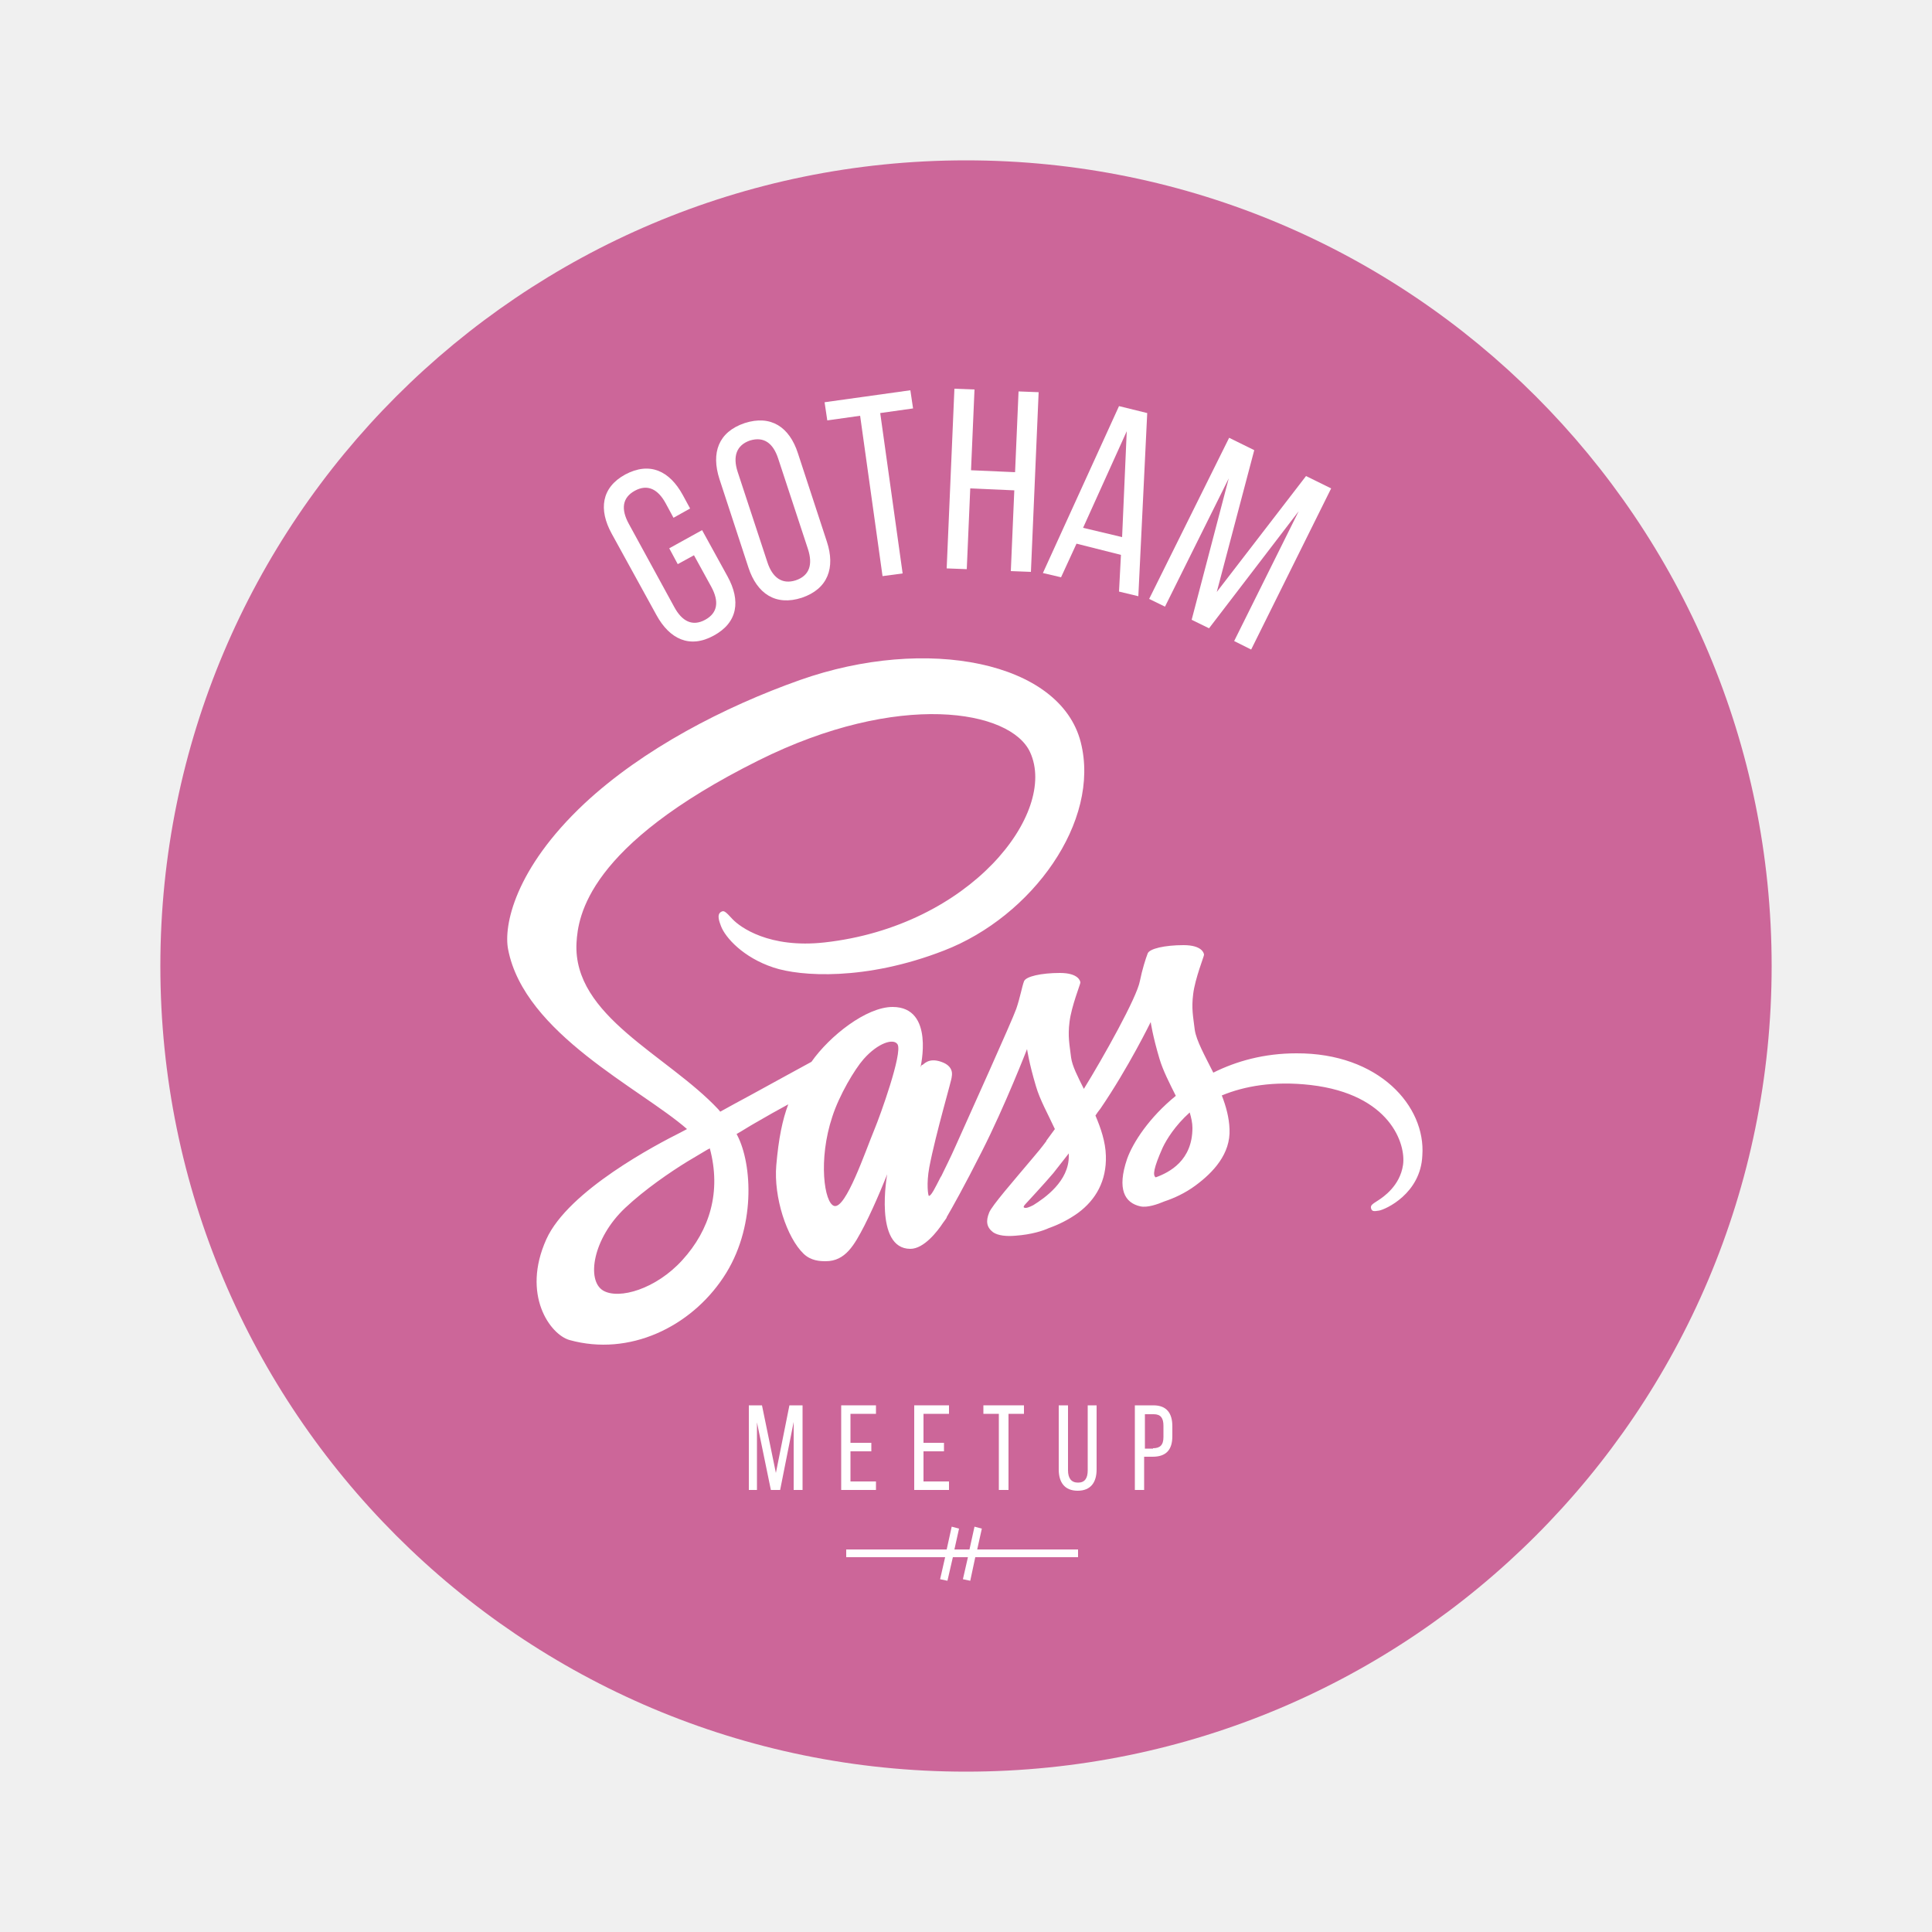
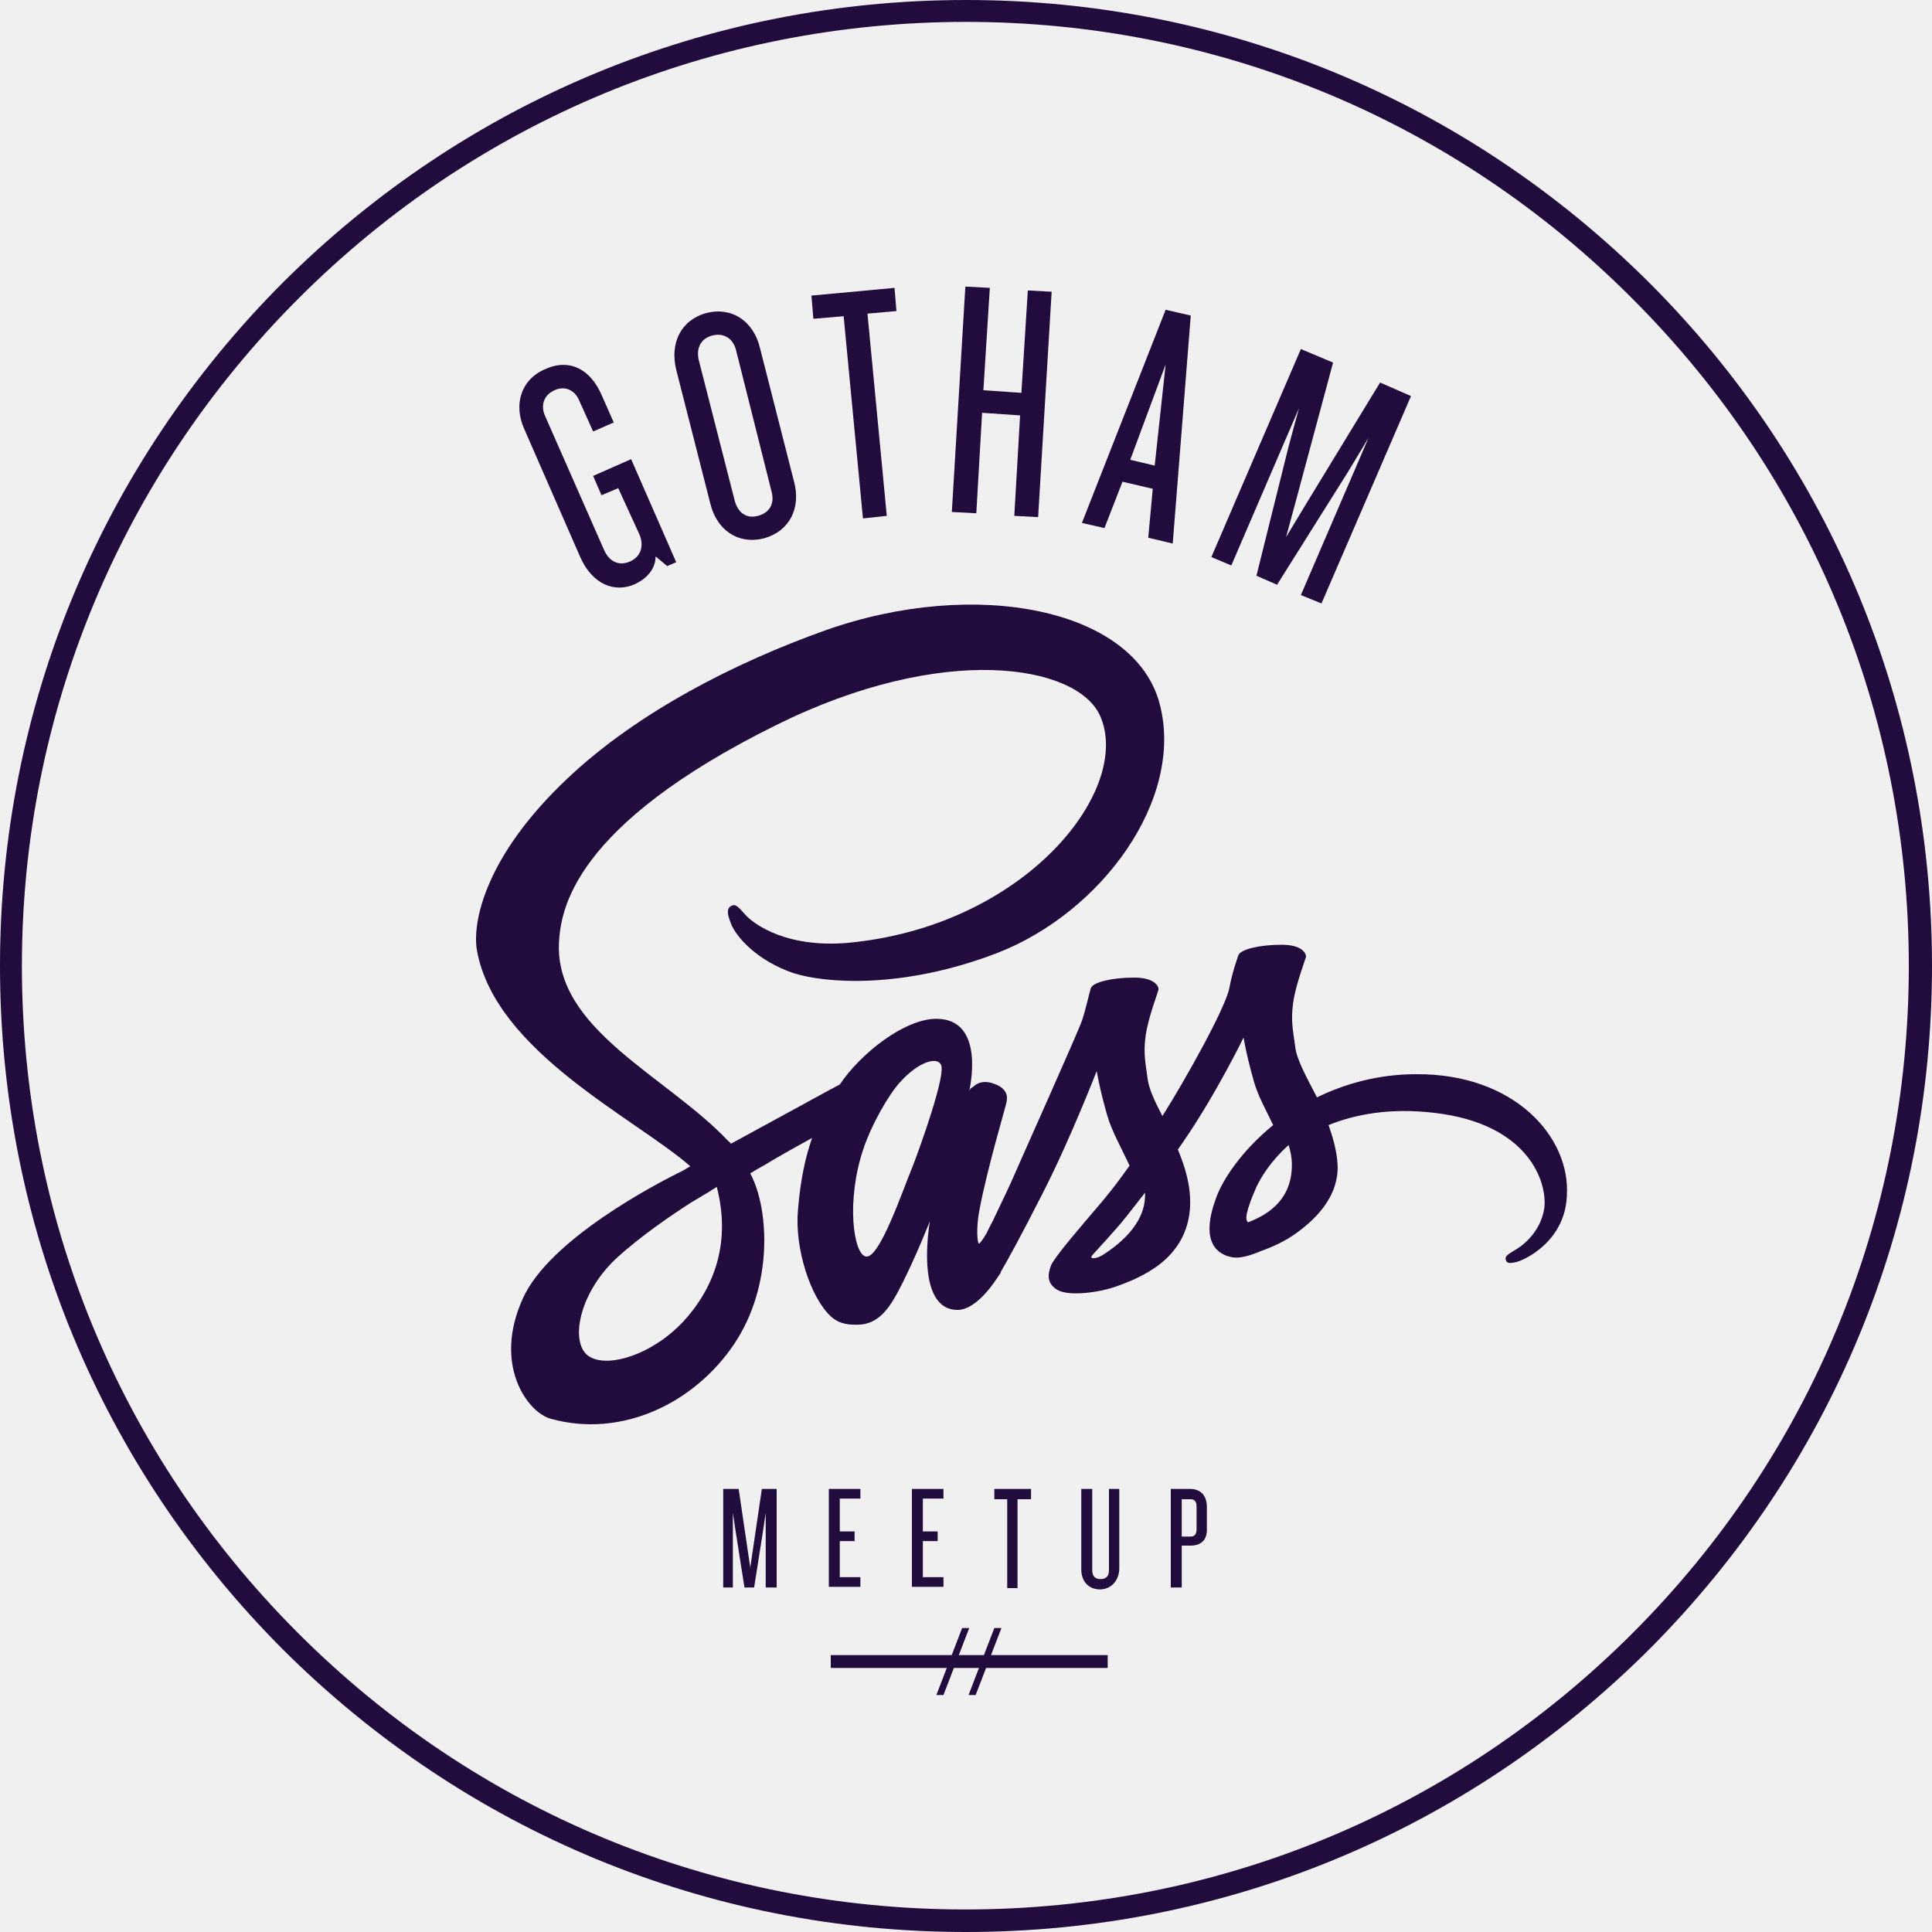
- <svg xmlns="http://www.w3.org/2000/svg" version="1.1" id="Layer_1" x="0px" y="0px" width="500px" height="500px" viewBox="0 0 500 500" style="enable-background:new 0 0 500 500;" xml:space="preserve">
+ <svg xmlns="http://www.w3.org/2000/svg" version="1.1" id="Layer_1" x="0px" y="0px" viewBox="0 0 300 300" enable-background="new 0 0 300 300" xml:space="preserve">
  <g>
-     <path style="fill:#CC6699;" d="M250,41.5c115.2,0,208.5,93.3,208.5,208.5S365.2,458.5,250,458.5S41.5,365.1,41.5,250   S134.8,41.5,250,41.5" />
    <g>
-       <path style="fill:#FFFFFF;" d="M176.7,128.1l1.9,3.5l-4.3,2.4l-2-3.7c-2-3.7-4.7-5.1-8-3.3c-3.3,1.8-3.6,4.8-1.6,8.5l11.8,21.6    c2,3.7,4.7,5.1,8,3.3c3.3-1.8,3.6-4.8,1.6-8.5l-4.5-8.2l-4.2,2.3l-2.2-4.1l8.5-4.7l6.6,12c3.4,6.2,2.7,11.9-3.6,15.3    c-6.2,3.4-11.4,0.9-14.8-5.3l-11.6-21.1c-3.4-6.2-2.7-11.9,3.5-15.3C168.2,119.4,173.3,121.9,176.7,128.1z" />
-       <path style="fill:#FFFFFF;" d="M186.2,124c-2.2-6.8-0.3-12.2,6.5-14.5c6.8-2.2,11.6,1,13.8,7.8l7.5,22.9    c2.2,6.7,0.3,12.2-6.5,14.5c-6.8,2.2-11.6-1.1-13.8-7.8L186.2,124z M198.6,145.5c1.3,4,3.8,5.8,7.3,4.7c3.6-1.2,4.5-4.1,3.2-8.1    l-7.7-23.4c-1.3-4-3.7-5.8-7.3-4.7c-3.5,1.2-4.5,4.1-3.2,8.1L198.6,145.5z" />
-       <path style="fill:#FFFFFF;" d="M228.4,149.1l-5.8-41.5l-8.5,1.2l-0.7-4.7l22.2-3.1l0.7,4.7l-8.5,1.2l5.8,41.5L228.4,149.1z" />
-       <path style="fill:#FFFFFF;" d="M251.1,126.4l-0.9,20.9l-5.2-0.2l2-46.5l5.2,0.2l-0.9,20.9l11.4,0.5l0.9-20.9l5.2,0.2l-2,46.5    l-5.2-0.2l0.9-20.9L251.1,126.4z" />
-       <path style="fill:#FFFFFF;" d="M278.6,140.7l-4,8.7l-4.7-1.1l19.7-43.2l7.3,1.8l-2.3,47.4l-5-1.2l0.5-9.5L278.6,140.7z     M280.3,136.6l10.1,2.4l1.2-27.4L280.3,136.6z" />
-       <path style="fill:#FFFFFF;" d="M312.9,162.6l-4.5-2.2l9.6-36.6L301.5,157l-4.1-2l20.7-41.7l6.5,3.2l-9.7,36.7l23.1-30l6.5,3.2    l-20.7,41.7l-4.4-2.2l16.7-33.6L312.9,162.6z" />
-     </g>
-     <path style="fill:#FFFFFF;" d="M335.5,272.6c-8.3,0-15.5,2-21.5,5c-2.2-4.4-4.4-8.3-4.8-11.1c-0.4-3.4-0.9-5.4-0.4-9.3   c0.5-4,2.8-9.7,2.8-10.1c0-0.4-0.5-2.5-5.3-2.5c-4.8,0-8.9,0.9-9.3,2.2c-0.5,1.3-1.4,4.1-2,7.1c-0.8,4.3-9.5,19.8-14.5,27.9   c-1.6-3.2-3-5.9-3.3-8.1c-0.4-3.4-0.9-5.4-0.4-9.3c0.5-4,2.8-9.7,2.8-10.1c0-0.4-0.5-2.5-5.3-2.5c-4.8,0-8.9,0.9-9.3,2.2   c-0.5,1.3-1,4.2-2,7.1c-1,2.9-12.6,28.6-15.6,35.3c-1.5,3.4-2.9,6.1-3.8,8c0,0,0,0,0,0s-0.1,0.1-0.2,0.3c-0.8,1.6-1.3,2.5-1.3,2.5   s0,0,0,0c-0.6,1.2-1.3,2.3-1.7,2.3c-0.2,0-0.7-3.1,0.1-7.4c1.7-8.9,5.9-22.9,5.8-23.4c0-0.2,0.8-2.7-2.7-3.9   c-3.4-1.2-4.6,0.8-4.9,0.8c-0.3,0-0.5,0.7-0.5,0.7s3.8-15.7-7.2-15.7c-6.8,0-16.3,7.5-21,14.2c-2.9,1.6-9.2,5-15.9,8.7   c-2.6,1.4-5.2,2.8-7.7,4.2c-0.2-0.2-0.3-0.4-0.5-0.6c-13.2-14.1-37.7-24.1-36.7-43.1c0.4-6.9,2.8-25.1,47.1-47.2   c36.3-18.1,65.3-13.1,70.3-2.1c7.2,15.7-15.5,45-53.2,49.2c-14.4,1.6-21.9-4-23.8-6c-2-2.2-2.3-2.3-3-1.9c-1.2,0.7-0.4,2.6,0,3.7   c1.1,2.9,5.7,8.1,13.6,10.7c6.9,2.3,23.8,3.5,44.1-4.4c22.8-8.8,40.6-33.4,35.4-53.9c-5.3-20.9-39.9-27.7-72.7-16.1   c-19.5,6.9-40.6,17.8-55.8,32c-18,16.9-20.9,31.6-19.7,37.7c4.2,21.8,34.3,36,46.3,46.5c-0.6,0.3-1.1,0.6-1.7,0.9   c-6,3-29,15-34.7,27.6c-6.5,14.4,1,24.7,6,26.1c15.5,4.3,31.3-3.4,39.8-16.2c8.5-12.7,7.5-29.3,3.6-36.8c0-0.1-0.1-0.2-0.2-0.3   c1.6-0.9,3.1-1.9,4.7-2.8c3.1-1.8,6.1-3.5,8.7-4.9c-1.5,4-2.5,8.8-3.1,15.8c-0.7,8.2,2.7,18.7,7.1,22.9c1.9,1.8,4.2,1.9,5.7,1.9   c5.1,0,7.4-4.2,10-9.2c3.1-6.1,5.9-13.3,5.9-13.3s-3.5,19.3,6,19.3c3.5,0,7-4.5,8.5-6.8c0,0,0,0,0,0s0.1-0.1,0.3-0.4   c0.4-0.5,0.6-0.9,0.6-0.9s0,0,0-0.1c1.4-2.4,4.5-7.9,9.1-17c6-11.8,11.7-26.5,11.7-26.5s0.5,3.6,2.3,9.6c1,3.5,3.2,7.4,4.9,11.1   c-1.4,1.9-2.2,3-2.2,3s0,0,0,0.1c-1.1,1.5-2.4,3.1-3.7,4.6c-4.7,5.6-10.4,12.1-11.1,13.9c-0.9,2.2-0.7,3.8,1,5.1   c1.3,0.9,3.5,1.1,5.8,0.9c4.2-0.3,7.2-1.3,8.7-2c2.3-0.8,5-2.1,7.5-3.9c4.6-3.4,7.4-8.3,7.2-14.8c-0.1-3.6-1.3-7.1-2.7-10.4   c0.4-0.6,0.8-1.2,1.3-1.8c7.3-10.7,13-22.4,13-22.4s0.5,3.6,2.3,9.6c0.9,3,2.6,6.3,4.2,9.5c-6.9,5.6-11.1,12.1-12.6,16.3   c-2.7,7.9-0.6,11.4,3.4,12.3c1.8,0.4,4.4-0.5,6.3-1.3c2.4-0.8,5.3-2.1,8-4.1c4.6-3.4,9.1-8.2,8.8-14.6c-0.1-2.9-0.9-5.9-2-8.7   c5.8-2.4,13.4-3.8,23-2.7c20.6,2.4,24.7,15.3,23.9,20.7s-5.1,8.3-6.5,9.2c-1.4,0.9-1.9,1.2-1.8,1.9c0.2,1,0.8,0.9,2.1,0.7   c1.7-0.3,10.8-4.4,11.2-14.3C369,286.3,356.9,272.5,335.5,272.6z M176.6,326.1c-6.8,7.5-16.4,10.3-20.5,7.9   c-4.4-2.6-2.7-13.5,5.7-21.4c5.1-4.8,11.7-9.3,16.1-12c1-0.6,2.5-1.5,4.2-2.5c0.3-0.2,0.5-0.3,0.5-0.3l0,0c0.3-0.2,0.7-0.4,1.1-0.6   C186.7,308.4,183.7,318.3,176.6,326.1z M226.3,292.3c-2.4,5.8-7.4,20.6-10.4,19.8c-2.6-0.7-4.2-12-0.5-23.1   c1.8-5.6,5.8-12.3,8.1-14.9c3.7-4.2,7.8-5.5,8.8-3.8C233.6,272.6,227.8,288.7,226.3,292.3z M267.4,311.9c-1,0.5-1.9,0.9-2.4,0.6   c-0.3-0.2,0.4-0.9,0.4-0.9s5.1-5.5,7.2-8c1.2-1.5,2.5-3.2,4-5.1c0,0.2,0,0.4,0,0.6C276.7,305.7,270.3,310.1,267.4,311.9z    M299.1,304.7c-0.8-0.5-0.6-2.3,1.8-7.7c1-2.1,3.2-5.7,7-9.1c0.4,1.4,0.7,2.7,0.7,4C308.6,300.3,302.7,303.4,299.1,304.7z" />
-     <g>
-       <path style="fill:#FFFFFF;" d="M201.9,385.6h-2.4l-3.6-17.5v17.5h-2.1v-21.9h3.4l3.6,17.5l3.5-17.5h3.4v21.9h-2.3V368L201.9,385.6    z" />
-       <path style="fill:#FFFFFF;" d="M225.5,373.4v2.2h-5.4v7.8h6.6v2.2h-9v-21.9h9v2.2h-6.6v7.5H225.5z" />
-       <path style="fill:#FFFFFF;" d="M244.3,373.4v2.2H239v7.8h6.6v2.2h-9v-21.9h9v2.2H239v7.5H244.3z" />
-       <path style="fill:#FFFFFF;" d="M258.5,385.6v-19.7h-4v-2.2h10.5v2.2h-4v19.7H258.5z" />
-       <path style="fill:#FFFFFF;" d="M276.4,380.5c0,2,0.8,3.2,2.6,3.2c1.8,0,2.5-1.2,2.5-3.2v-16.8h2.3v16.6c0,3.3-1.5,5.5-4.9,5.5    c-3.4,0-4.9-2.2-4.9-5.5v-16.6h2.4V380.5z" />
-       <path style="fill:#FFFFFF;" d="M298.5,363.7c3.4,0,4.9,2,4.9,5.4v2.6c0,3.5-1.6,5.3-5.1,5.3h-2.2v8.6h-2.4v-21.9H298.5z     M298.4,374.8c1.8,0,2.7-0.8,2.7-2.9v-2.9c0-2-0.7-3-2.5-3h-2.3v8.9H298.4z" />
+       <path fill="#220B3D" d="M150,300c-40.1,0-77.7-15.6-106.1-43.9C15.6,227.7,0,190.1,0,150c0-40.1,15.6-77.7,43.9-106.1    C72.3,15.6,109.9,0,150,0s77.7,15.6,106.1,43.9c28.3,28.3,43.9,66,43.9,106.1c0,40.1-15.6,77.7-43.9,106.1    C227.7,284.4,190.1,300,150,300z M150,3.4c-39.1,0-75.9,15.2-103.6,42.9S3.4,110.9,3.4,150c0,39.1,15.2,75.9,42.9,103.6    c27.7,27.7,64.5,42.9,103.6,42.9c39.1,0,75.9-15.2,103.6-42.9c27.7-27.7,42.9-64.5,42.9-103.6s-15.2-75.9-42.9-103.6    C225.9,18.7,189.1,3.4,150,3.4z" />
    </g>
    <g>
-       <polygon style="fill:#FFFFFF;" points="279,401 279,403 252.4,403 251.1,409.1 249.2,408.7 250.5,403 246.6,403 245.2,409.1     243.3,408.7 244.6,403 219,403 219,401 245,401 246.3,395.1 248.2,395.6 247,401 250.9,401 252.2,395.1 254.1,395.6 252.9,401       " />
+       <path fill="#220B3D" d="M103.6,87.9l-1.8-1.5c0,1.9-1.3,3.4-3.2,4.3c-3.1,1.4-6.6,0.1-8.5-4.2l-8.7-19.9c-1.7-3.8-0.5-7.7,3.3-9.3    c3.8-1.7,7,0.1,8.7,4l1.9,4.3l-3.2,1.4l-2.2-4.9c-0.6-1.4-2.1-2.3-3.8-1.5c-1.8,0.8-2.1,2.5-1.5,3.9l9.2,20.9    c0.7,1.6,2.1,2.6,4,1.8c1.8-0.8,2.2-2.5,1.5-4.2L96,75.8l-2.6,1.1l-1.3-3l5.9-2.6l7,16L103.6,87.9z" />
+       <path fill="#220B3D" d="M118.6,83.6c-4,1-7.3-1.3-8.3-5.4l-5.3-20.8c-1-4.1,0.7-7.7,4.7-8.8c4-1,7.3,1.3,8.3,5.4l5.3,20.8    C124.4,78.9,122.6,82.5,118.6,83.6z M114.3,54.4c-0.4-1.7-1.8-2.8-3.7-2.3c-1.9,0.5-2.5,2.1-2.1,3.8l5.6,21.9    c0.5,1.8,1.8,2.8,3.6,2.3c1.9-0.5,2.6-2,2.1-3.8L114.3,54.4z" />
+       <path fill="#220B3D" d="M134.7,48.7l3,31.4l-3.7,0.4l-3-31.4l-4.7,0.4l-0.3-3.6l12.9-1.2l0.3,3.6L134.7,48.7z" />
+       <path fill="#220B3D" d="M157.5,80.1l0.9-15.6l-5.9-0.4l-0.9,15.6l-3.8-0.2l2.1-35l3.8,0.2l-1,15.9l5.9,0.4l1-15.9l3.7,0.2l-2.1,35    L157.5,80.1z" />
+       <path fill="#220B3D" d="M178.3,83.5l0.7-7.6l-4.7-1.1l-2.8,7.2l-3.5-0.8L181,48.1l3.9,0.9l-2.8,35.4L178.3,83.5z M181,56.6    l-5.5,14.8l3.8,0.9L181,56.6z" />
+       <path fill="#220B3D" d="M202,92.4L212.5,68l-3.2,5.3l-11,17.5l-3.2-1.4l5-20.1l1.6-5.9l-10.5,24.4l-3.1-1.3L202,54.2l5,2.1    l-5.7,21.2l-1.6,5.9l3.2-5.3l11.4-18.7l4.8,2.1l-13.9,32.2L202,92.4z" />
+     </g>
+     <g>
+       <path fill="#220B3D" d="M219.9,166.8c-5.9,0-11.1,1.5-15.4,3.6c-1.6-3.1-3.2-5.9-3.4-8c-0.3-2.4-0.7-3.8-0.3-6.7    c0.4-2.9,2-6.9,2-7.2s-0.4-1.8-3.8-1.8c-3.4,0-6.3,0.7-6.7,1.6c-0.3,0.9-1,2.9-1.4,5.1c-0.6,3.1-6.8,14.2-10.4,19.9    c-1.2-2.3-2.1-4.2-2.3-5.8c-0.3-2.4-0.7-3.8-0.3-6.7c0.4-2.9,2-6.9,2-7.2c0-0.3-0.4-1.8-3.8-1.8c-3.4,0-6.3,0.7-6.7,1.6    c-0.3,0.9-0.7,3-1.4,5.1c-0.7,2-9,20.5-11.1,25.3c-1.1,2.4-2.1,4.4-2.7,5.7c0,0,0,0,0,0s0,0.1-0.1,0.2c-0.6,1.1-0.9,1.8-0.9,1.8    s0,0,0,0c-0.5,0.8-1,1.6-1.2,1.6c-0.2,0-0.5-2.2,0.1-5.3c1.2-6.4,4.2-16.4,4.2-16.7c0-0.2,0.6-1.9-1.9-2.8    c-2.4-0.9-3.3,0.6-3.5,0.6c-0.2,0-0.4,0.5-0.4,0.5s2.7-11.2-5.1-11.2c-4.9,0-11.7,5.3-15,10.2c-2.1,1.1-6.6,3.6-11.4,6.2    c-1.8,1-3.7,2-5.5,3c-0.1-0.1-0.2-0.3-0.4-0.4c-9.5-10.1-27-17.3-26.3-30.9c0.3-4.9,2-18,33.7-33.7c26-12.9,46.7-9.4,50.3-1.5    c5.1,11.3-11.1,32.2-38.1,35.2c-10.3,1.2-15.7-2.8-17-4.3c-1.4-1.6-1.6-1.6-2.2-1.3c-0.9,0.5-0.3,1.9,0,2.7    c0.8,2.1,4.1,5.8,9.7,7.7c5,1.6,17,2.5,31.6-3.1c16.3-6.3,29.1-23.9,25.3-38.6c-3.8-14.9-28.6-19.8-52-11.5    c-14,5-29.1,12.7-39.9,22.9c-12.9,12.1-15,22.6-14.1,27c3,15.6,24.5,25.8,33.1,33.3c-0.4,0.2-0.8,0.5-1.2,0.7    c-4.3,2.1-20.7,10.7-24.8,19.8c-4.7,10.3,0.7,17.7,4.3,18.7c11.1,3.1,22.4-2.5,28.5-11.6c6.1-9.1,5.4-20.9,2.6-26.3    c0-0.1-0.1-0.1-0.1-0.2c1.1-0.7,2.3-1.3,3.4-2c2.2-1.3,4.4-2.5,6.2-3.5c-1,2.9-1.8,6.3-2.2,11.3c-0.5,5.8,1.9,13.4,5.1,16.4    c1.4,1.3,3,1.3,4.1,1.3c3.6,0,5.3-3,7.1-6.6c2.2-4.4,4.2-9.5,4.2-9.5s-2.5,13.8,4.3,13.8c2.5,0,5-3.2,6.1-4.9c0,0,0,0,0,0    s0.1-0.1,0.2-0.3c0.3-0.4,0.4-0.6,0.4-0.6s0,0,0-0.1c1-1.7,3.2-5.7,6.5-12.2c4.3-8.4,8.4-19,8.4-19s0.4,2.6,1.6,6.8    c0.7,2.5,2.3,5.3,3.5,7.9c-1,1.4-1.6,2.2-1.6,2.2s0,0,0,0c-0.8,1.1-1.7,2.2-2.6,3.3c-3.4,4-7.4,8.6-8,10c-0.6,1.6-0.5,2.7,0.7,3.6    c0.9,0.7,2.5,0.8,4.2,0.7c3-0.2,5.2-1,6.2-1.4c1.6-0.6,3.6-1.5,5.4-2.8c3.3-2.4,5.3-5.9,5.1-10.6c-0.1-2.5-0.9-5.1-1.9-7.5    c0.3-0.4,0.6-0.9,0.9-1.3c5.2-7.6,9.3-16.1,9.3-16.1s0.4,2.6,1.6,6.8c0.6,2.2,1.9,4.5,3,6.8c-4.9,4-8,8.6-9,11.7    c-2,5.6-0.4,8.2,2.5,8.8c1.3,0.3,3.1-0.3,4.5-0.9c1.7-0.6,3.8-1.5,5.7-2.9c3.3-2.4,6.5-5.9,6.3-10.5c-0.1-2.1-0.7-4.2-1.4-6.2    c4.2-1.7,9.6-2.7,16.4-1.9c14.8,1.7,17.6,10.9,17.1,14.8c-0.6,3.9-3.6,6-4.7,6.6c-1,0.6-1.4,0.9-1.3,1.3c0.1,0.7,0.6,0.7,1.5,0.5    c1.2-0.2,7.7-3.1,8-10.3C243.9,176.6,235.2,166.7,219.9,166.8z M106.2,205.1c-4.9,5.3-11.7,7.3-14.6,5.6    c-3.2-1.8-1.9-9.7,4.1-15.3c3.7-3.4,8.4-6.6,11.5-8.6c0.7-0.4,1.8-1.1,3-1.8c0.2-0.1,0.3-0.2,0.3-0.2l0,0c0.2-0.1,0.5-0.3,0.8-0.5    C113.4,192.4,111.3,199.5,106.2,205.1z M141.8,180.9c-1.7,4.1-5.3,14.8-7.4,14.2c-1.9-0.5-3-8.6-0.4-16.5c1.3-4,4.1-8.8,5.8-10.6    c2.7-3,5.6-4,6.3-2.7C147,166.7,142.8,178.3,141.8,180.9z M171.2,194.9c-0.7,0.4-1.4,0.6-1.7,0.4c-0.2-0.1,0.3-0.6,0.3-0.6    s3.7-4,5.1-5.8c0.8-1,1.8-2.3,2.9-3.7c0,0.1,0,0.3,0,0.4C177.8,190.4,173.2,193.6,171.2,194.9z M193.8,189.8    c-0.5-0.4-0.4-1.6,1.3-5.5c0.7-1.5,2.3-4.1,5-6.5c0.3,1,0.5,2,0.5,2.9C200.7,186.6,196.4,188.8,193.8,189.8z" />
+     </g>
+     <g>
+       <path fill="#220B3D" d="M118.9,246.5v-11.6l-0.4,2.7l-1.4,8.9h-1.5l-1.4-8.9l-0.4-2.7v11.6h-1.5v-15.3h2.4l1.4,9.5l0.4,2.7    l0.4-2.7l1.4-9.5h2.3v15.3H118.9z" />
+       <path fill="#220B3D" d="M128.7,246.5v-15.3h4.9v1.5h-3.2v5.1h2.3v1.5h-2.3v5.6h3.2v1.5H128.7z" />
+       <path fill="#220B3D" d="M141.6,246.5v-15.3h4.9v1.5h-3.2v5.1h2.3v1.5h-2.3v5.6h3.2v1.5H141.6z" />
+       <path fill="#220B3D" d="M158,232.8v13.8h-1.6v-13.8h-2v-1.6h5.7v1.6H158z" />
+       <path fill="#220B3D" d="M170.8,246.8c-1.7,0-2.9-1.2-2.9-3.1v-12.5h1.7v12.6c0,0.9,0.4,1.4,1.3,1.4c0.9,0,1.3-0.5,1.3-1.4v-12.6    h1.6v12.5C173.7,245.6,172.4,246.8,170.8,246.8z" />
+       <path fill="#220B3D" d="M184.9,240h-1.4v6.5h-1.7v-15.3h3c1.4,0,2.6,0.8,2.6,2.8v3.3C187.5,239.3,186.3,240,184.9,240z     M185.8,233.9c0-0.7-0.3-1.1-0.9-1.1h-1.4v5.8h1.4c0.6,0,0.9-0.4,0.9-1.1V233.9z" />
+     </g>
+     <g>
+       <rect x="129" y="257" fill="#220B3D" width="43" height="2" />
+       <g>
+         <path fill="#220B3D" d="M146.5,263.2h-1.1l4-10.4h1.1L146.5,263.2z" />
+         <path fill="#220B3D" d="M151.5,263.2h-1.1l4-10.4h1.1L151.5,263.2z" />
+       </g>
    </g>
  </g>
</svg>
